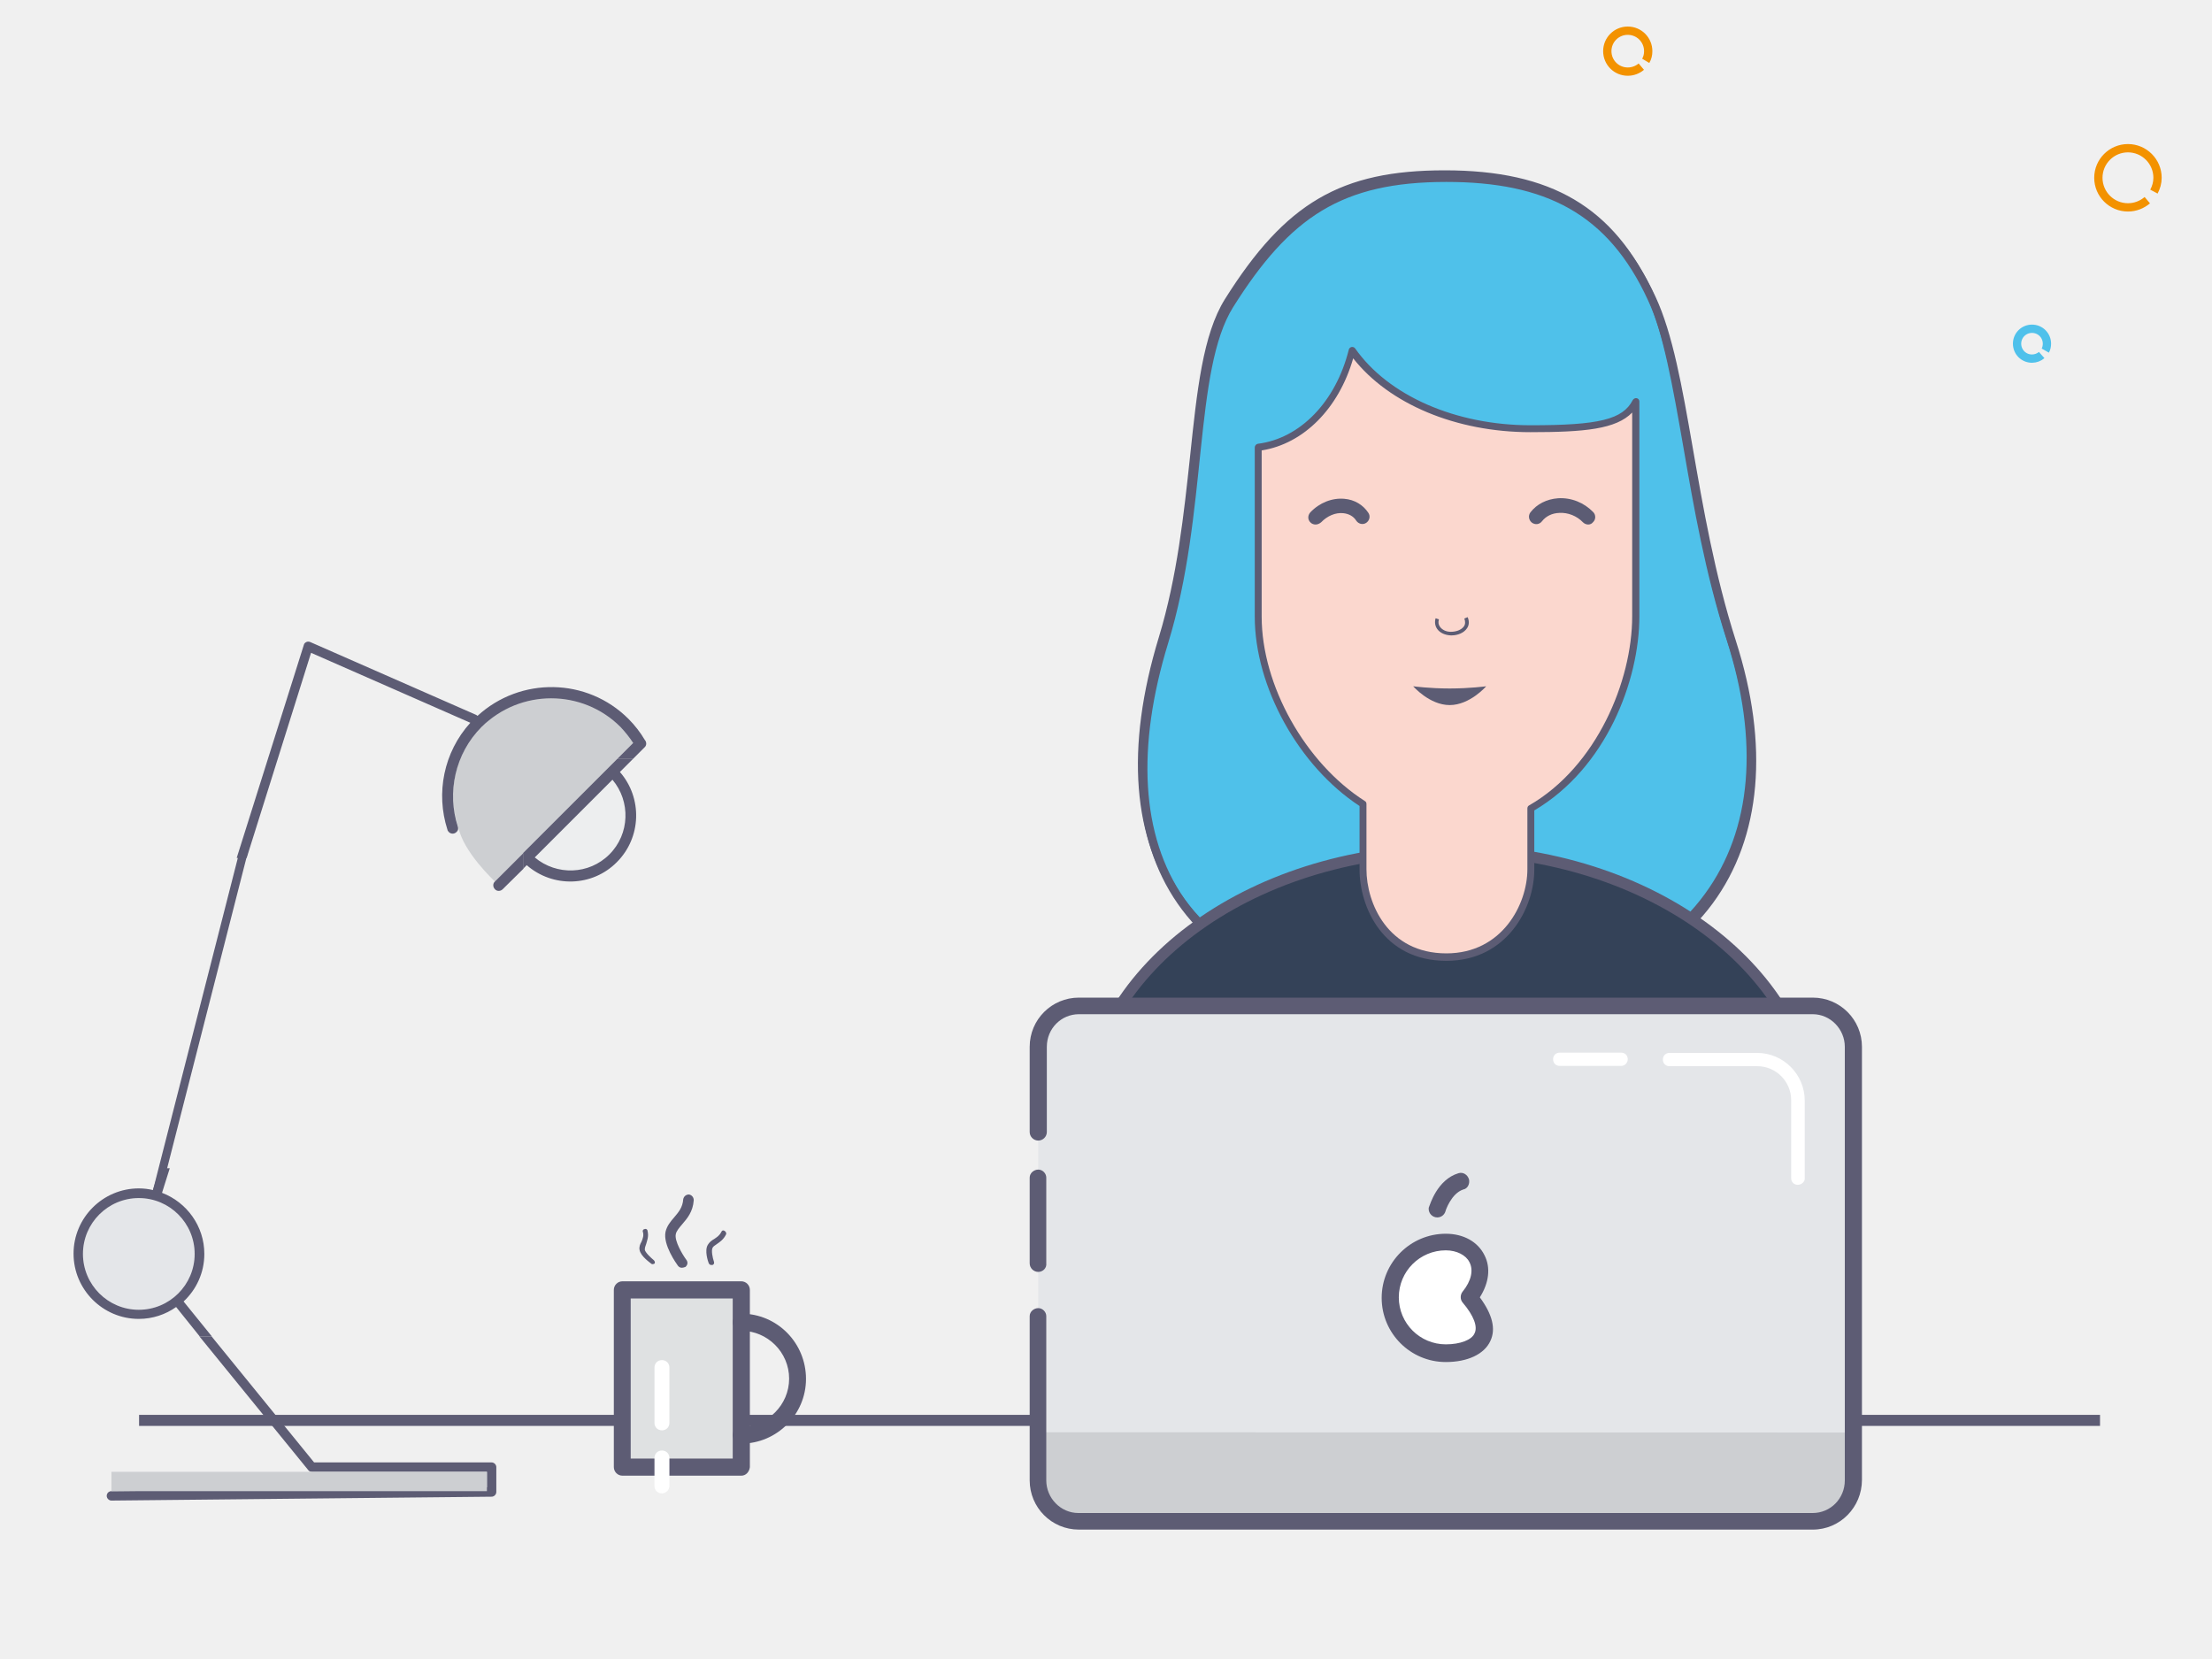
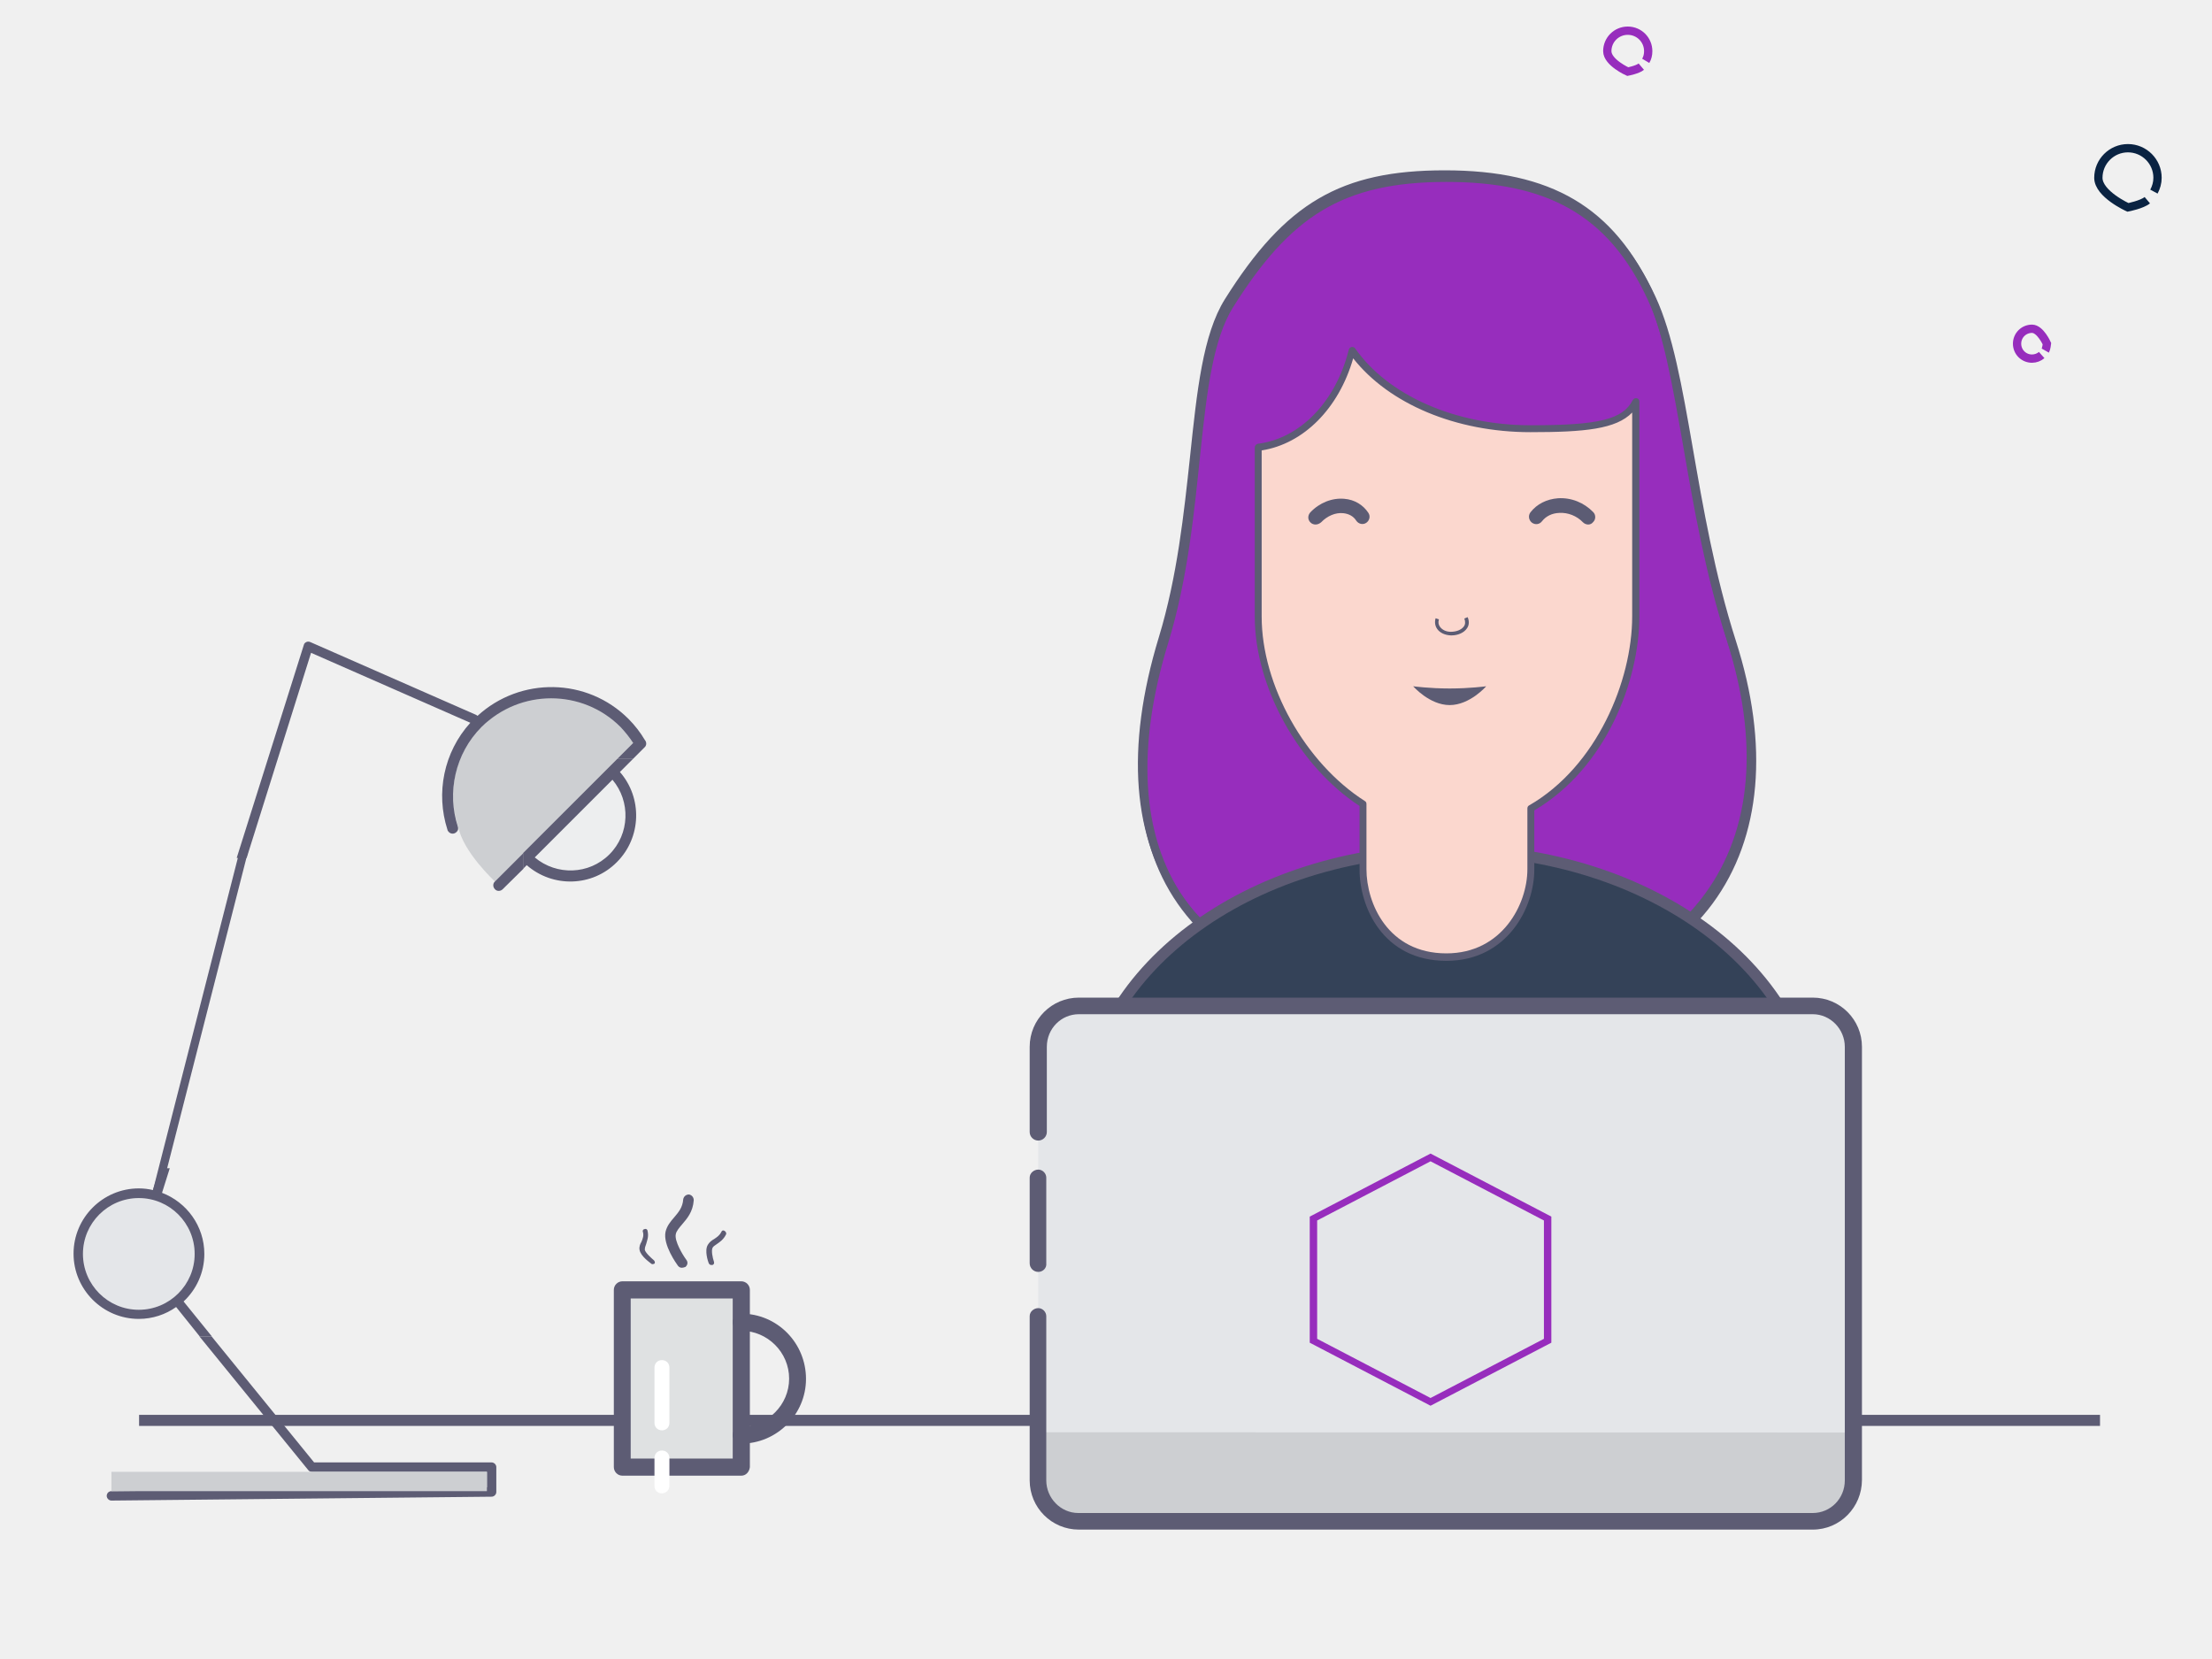
- <svg xmlns="http://www.w3.org/2000/svg" version="1.1" id="Calque_1" x="0px" y="0px" viewBox="0 0 800 600" style="enable-background:new 0 0 800 600;" xml:space="preserve">
-   <style type="text/css">
- 	.st0{fill:none;stroke:#5D5C74;stroke-width:4;stroke-miterlimit:10;}
- 	.st1{fill:#4FC1EA;stroke:#5D5C74;stroke-width:3;stroke-miterlimit:10;}
- 	.st2{fill:#5C5C74;}
- 	.st3{fill:#344258;stroke:#5D5C74;stroke-width:4;stroke-miterlimit:10;}
- 	.st4{fill:#FBD7CE;}
- 	.st5{fill:#E4E6E9;}
- 	.st6{fill:#CDCFD2;}
- 	.st7{fill:#5D5C74;}
- 	.st8{fill:#FFFFFF;}
- 	.st9{fill:#DFE1E2;}
- 	.st10{fill:#EDEEEF;}
- 	.st11{fill:none;stroke:#5D5C74;stroke-width:3;stroke-miterlimit:10;}
- 	.st12{fill:none;stroke:#F39200;stroke-width:3;stroke-miterlimit:10;}
- 	.st13{fill:none;stroke:#4FC1EB;stroke-width:3;stroke-miterlimit:10;}
- </style>
-   <g id="XMLID_2188_">
-     <line id="XMLID_7309_" class="st0" x1="50.3" y1="513.7" x2="759.5" y2="513.7" />
-     <path id="XMLID_7308_" class="st1" d="M626.4,232.3c23.9,74.6-11.4,131.2-103.2,131.2c-97,0-125.1-56.4-102.2-131.2   c14.5-47.2,9-98.5,23.7-122c20.8-33.1,40.1-46,78.4-46c36.1,0,59.5,11.5,74.3,43.7C609.6,134.2,610.9,183.9,626.4,232.3z" />
-     <path id="XMLID_7305_" class="st2" d="M522.5,363.4c-45.8,0-78-12.2-95.9-36.4c-17.1-23.2-19.7-56.5-7.5-96.5   c6.7-22,9.1-45,11.3-65.4c2.5-23.7,4.6-44.1,12.6-56.9c21.9-34.9,42-46.6,79.5-46.6c38.6,0,61.1,13.3,75.5,44.5   c6.2,13.5,9.6,32.8,13.4,55.2c3.7,21.4,7.9,45.6,15.5,69.3c12.1,37.8,9.3,70.5-8.2,94.4C600.4,350.1,567.1,363.4,522.5,363.4z    M522.5,64.1c-36.5,0-56,11.5-77.4,45.4c-7.7,12.3-9.8,32.4-12.2,55.8c-2.1,20.5-4.6,43.7-11.4,65.9c-12,39.1-9.5,71.7,7.1,94.2   c17.3,23.5,48.9,35.3,93.8,35.3c43.8,0,76.3-12.9,94.2-37.4c17-23.2,19.7-55.1,7.8-92.1c-7.7-23.9-11.9-48.2-15.6-69.6   c-3.9-22.2-7.2-41.3-13.2-54.5C581.8,77,559.9,64.1,522.5,64.1z" />
-     <path id="XMLID_7304_" class="st3" d="M392,406.9c0-54.9,59.2-99.5,132.2-99.5s132.2,44.5,132.2,99.5" />
-     <path id="XMLID_7303_" class="st4" d="M553.8,156c-28.4,0-52.9-11.6-64.6-28.4c-4.7,18.9-18,33-34,35c0,17.7,0,45.8,0,61.2   c0,23.6,14.8,53,37.9,67.8v23.6c0,13.2,8.3,31.7,30.2,31.7c21.3,0,30.6-18.5,30.6-31.7v-22c24.7-14.2,38-45,38-69.5   c0-23.6,0-77.2,0-77.2c0-0.2,0-0.3,0-0.5C587.8,154,577.9,156,553.8,156z" />
-     <path id="XMLID_7300_" class="st2" d="M523.1,347.5c-23.1,0-31.4-19.7-31.4-33v-23c-22-14.4-37.9-43.1-37.9-68.5v-61.2   c0-0.6,0.5-1.2,1.1-1.3c15.3-1.9,28.2-15.2,32.9-34c0.1-0.5,0.5-0.9,1-1c0.5-0.1,1,0.1,1.3,0.5c12,17.1,36.3,27.8,63.5,27.8   c24.7,0,33.3-2.1,36.9-9.1c0.3-0.5,0.9-0.8,1.4-0.7c0.6,0.1,1,0.6,1,1.2l0,0.5v77.2c0,23.1-11.9,54.8-38,70.2v21.2   C555,328.2,545.1,347.5,523.1,347.5z M456.3,162.9v60.1c0,24.8,15.7,52.9,37.3,66.7c0.4,0.2,0.6,0.6,0.6,1.1v23.6   c0,12.2,7.7,30.4,28.9,30.4c20.2,0,29.3-17.8,29.3-30.4v-22c0-0.5,0.2-0.9,0.6-1.1c24.5-14.1,37.3-45.1,37.3-68.4v-73.7   c-5.8,6-17.2,7.1-36.8,7.1c-26.9,0-51.1-10.2-64.1-26.7C484.2,147.7,471.5,160.5,456.3,162.9z" />
-     <g id="XMLID_7298_">
-       <path id="XMLID_7299_" class="st2" d="M537.5,248.2c0,0-5.9,6.8-13.2,6.8c-7.3,0-13.2-6.8-13.2-6.8s5.9,0.8,13.2,0.8    C531.6,249,537.5,248.2,537.5,248.2z" />
+ <svg xmlns="http://www.w3.org/2000/svg" id="ecKjJWC3yH81" viewBox="0 0 800 600" shape-rendering="geometricPrecision" text-rendering="geometricPrecision">
+   <g>
+     <line x1="50.3" y1="513.7" x2="759.5" y2="513.7" fill="none" stroke="#5d5c74" stroke-width="4" stroke-miterlimit="10" />
+     <path d="M626.4,232.3c23.9,74.6-11.4,131.2-103.2,131.2-97,0-125.1-56.4-102.2-131.2c14.5-47.2,9-98.5,23.7-122c20.8-33.1,40.1-46,78.4-46c36.1,0,59.5,11.5,74.3,43.7c12.2,26.2,13.5,75.9,29,124.3Z" fill="#972dbd" stroke="#5d5c74" stroke-width="3" stroke-miterlimit="10" />
+     <path d="M522.5,363.4c-45.8,0-78-12.2-95.9-36.4-17.1-23.2-19.7-56.5-7.5-96.5c6.7-22,9.1-45,11.3-65.4c2.5-23.7,4.6-44.1,12.6-56.9c21.9-34.9,42-46.6,79.5-46.6c38.6,0,61.1,13.3,75.5,44.5c6.2,13.5,9.6,32.8,13.4,55.2c3.7,21.4,7.9,45.6,15.5,69.3c12.1,37.8,9.3,70.5-8.2,94.4-18.3,25.1-51.6,38.4-96.2,38.4Zm0-299.3c-36.5,0-56,11.5-77.4,45.4-7.7,12.3-9.8,32.4-12.2,55.8-2.1,20.5-4.6,43.7-11.4,65.9-12,39.1-9.5,71.7,7.1,94.2c17.3,23.5,48.9,35.3,93.8,35.3c43.8,0,76.3-12.9,94.2-37.4c17-23.2,19.7-55.1,7.8-92.1-7.7-23.9-11.9-48.2-15.6-69.6-3.9-22.2-7.2-41.3-13.2-54.5-13.8-30.1-35.7-43-73.1-43Z" fill="#5c5c74" />
+     <path d="M392,406.9c0-54.9,59.2-99.5,132.2-99.5s132.2,44.5,132.2,99.5" fill="#344258" stroke="#5d5c74" stroke-width="4" stroke-miterlimit="10" />
+     <path d="M553.8,156c-28.4,0-52.9-11.6-64.6-28.4-4.7,18.9-18,33-34,35c0,17.7,0,45.8,0,61.2c0,23.6,14.8,53,37.9,67.8v23.6c0,13.2,8.3,31.7,30.2,31.7c21.3,0,30.6-18.5,30.6-31.7v-22c24.7-14.2,38-45,38-69.5c0-23.6,0-77.2,0-77.2c0-.2,0-.3,0-.5-4.1,8-14,10-38.1,10Z" fill="#fbd7ce" />
+     <path d="M523.1,347.5c-23.1,0-31.4-19.7-31.4-33v-23c-22-14.4-37.9-43.1-37.9-68.5v-61.2c0-.6.5-1.2,1.1-1.3c15.3-1.9,28.2-15.2,32.9-34c.1-.5.5-.9,1-1s1,.1,1.3.5c12,17.1,36.3,27.8,63.5,27.8c24.7,0,33.3-2.1,36.9-9.1.3-.5.9-.8,1.4-.7.6.1,1,.6,1,1.2v.5v77.2c0,23.1-11.9,54.8-38,70.2v21.2c.1,13.9-9.8,33.2-31.8,33.2ZM456.3,162.9v60.1c0,24.8,15.7,52.9,37.3,66.7.4.2.6.6.6,1.1v23.6c0,12.2,7.7,30.4,28.9,30.4c20.2,0,29.3-17.8,29.3-30.4v-22c0-.5.2-.9.6-1.1c24.5-14.1,37.3-45.1,37.3-68.4v-73.7c-5.8,6-17.2,7.1-36.8,7.1-26.9,0-51.1-10.2-64.1-26.7-5.2,18.1-17.9,30.9-33.1,33.3Z" fill="#5c5c74" />
+     <g>
+       <path d="M537.5,248.2c0,0-5.9,6.8-13.2,6.8s-13.2-6.8-13.2-6.8s5.9.8,13.2.8s13.2-.8,13.2-.8Z" fill="#5c5c74" />
    </g>
-     <g id="XMLID_7296_">
-       <path id="XMLID_7297_" class="st2" d="M525,229.8c-0.1,0-0.2,0-0.3,0c-2.1-0.1-3.9-0.9-4.9-2.3c-0.8-1.1-1-2.5-0.6-3.9l1.2,0.4    c-0.3,1-0.2,1.9,0.4,2.7c0.8,1.1,2.2,1.8,3.9,1.8c2,0,3.8-0.7,4.7-1.9c0.6-0.8,0.6-1.8,0.2-2.9l1.2-0.5c0.8,1.9,0.3,3.3-0.3,4.1    C529.5,228.8,527.3,229.8,525,229.8z" />
+     <g>
+       <path d="M525,229.8c-.1,0-.2,0-.3,0-2.1-.1-3.9-.9-4.9-2.3-.8-1.1-1-2.5-.6-3.9l1.2.4c-.3,1-.2,1.9.4,2.7.8,1.1,2.2,1.8,3.9,1.8c2,0,3.8-.7,4.7-1.9.6-.8.6-1.8.2-2.9l1.2-.5c.8,1.9.3,3.3-.3,4.1-1,1.5-3.2,2.5-5.5,2.5Z" fill="#5c5c74" />
    </g>
-     <path id="XMLID_7295_" class="st5" d="M670.3,378.6v156.6c0,8.1-6.6,14.7-14.7,14.7H390.2c-8.1,0-14.7-6.6-14.7-14.7V378.4   c0-8.1,6.6-14.7,14.7-14.7h265.4C663.7,363.9,670.3,370.5,670.3,378.6" />
-     <path id="XMLID_7294_" class="st6" d="M670.3,518.1v17.2c0,8.1-6.6,14.7-14.7,14.7H390.2c-8.1,0-14.7-6.6-14.7-14.7v-17.3   L670.3,518.1z" />
-     <path id="XMLID_7293_" class="st7" d="M375.5,460c-1.7,0-3.1-1.4-3.1-3.1v-31c0-1.7,1.6-2.9,3.1-2.9c1.6,0,2.9,1.4,2.9,2.9v31   C378.6,458.6,377.2,460,375.5,460" />
-     <path id="XMLID_7292_" class="st7" d="M655.6,553.2H390.2c-9.9,0-17.8-8-17.8-17.8V476c0-1.7,1.6-2.9,3.1-2.9   c1.6,0,2.9,1.4,2.9,2.9v59.4c0,6.4,5.2,11.8,11.6,11.8h265.6c6.4,0,11.6-5.2,11.6-11.8V378.6c0-6.4-5.2-11.8-11.6-11.8H390.2   c-6.4,0-11.6,5.2-11.6,11.8v30.8c0,1.7-1.4,3.1-3.1,3.1c-1.7,0-3.1-1.4-3.1-3.1v-30.8c0-9.9,8-17.8,17.8-17.8h265.4   c9.9,0,17.8,8,17.8,17.8v156.6C673.4,545.1,665.5,553.2,655.6,553.2" />
-     <path id="XMLID_7288_" class="st8" d="M650.2,428.5c-1.4,0-2.4-1-2.4-2.4v-28.2c0-6.8-5.5-12.3-12.3-12.3h-31.7   c-1.4,0-2.4-1-2.4-2.4c0-1.4,1-2.4,2.4-2.4h31.7c9.5,0,17.2,7.8,17.2,17.2v28.2C652.8,427.3,651.6,428.5,650.2,428.5 M586.3,385.5   h-22.2c-1.4,0-2.4-1-2.4-2.4c0-1.4,1-2.4,2.4-2.4h22.2c1.4,0,2.4,1,2.4,2.4C588.7,384.3,587.7,385.5,586.3,385.5 M531.4,469.4   c11.6,13.9,2.8,20.1-8.3,20.1s-20.1-9-20.1-20.1c0-11.1,9-20.1,20.1-20.1S539.4,459.3,531.4,469.4" />
-     <path id="XMLID_7285_" class="st7" d="M522.9,452.2c-9.4,0-17,7.6-17,17c0,9.4,7.6,17,17,17c5.2,0,9.4-1.6,10.4-4   c1.2-2.4-0.3-6.4-4.3-11.1c-0.9-1-1-2.8,0-4c3.1-3.8,4-7.8,2.4-10.7C530.2,454,526.9,452.2,522.9,452.2 M522.9,492.6   c-12.8,0-23.2-10.4-23.2-23.2c0-12.8,10.4-23.2,23.2-23.2c6.4,0,11.6,2.9,14,7.8c2.3,4.5,1.6,10-1.7,15.2   c4.5,6.1,5.9,11.4,3.8,15.8C536.8,489.8,530.7,492.6,522.9,492.6" />
-     <path id="XMLID_7284_" class="st7" d="M519.8,440.3c-1.7,0-3.1-1.4-3.1-3.1c0-0.3,0-0.5,0.2-0.9c0.2-0.3,2.8-9.7,10.6-12   c1.6-0.5,3.3,0.5,3.8,2.3c0.3,1.6-0.5,3.3-2.1,3.6c-4.3,1.4-6.4,7.6-6.4,7.8C522.4,439.4,521.2,440.3,519.8,440.3" />
-     <path id="XMLID_7283_" class="st9" d="M225,530.6h43v-64.1h-43V530.6z" />
-     <path id="XMLID_7280_" class="st7" d="M228.1,527.5H265v-57.9h-36.9L228.1,527.5z M268.1,533.7h-43c-1.7,0-3.1-1.4-3.1-3.1v-64.1   c0-1.7,1.4-3.1,3.1-3.1h43c1.7,0,3.1,1.4,3.1,3.1v64.1C271,532.3,269.8,533.7,268.1,533.7z" />
-     <path id="XMLID_7275_" class="st7" d="M268.1,522.1c-1.7,0-3.1-1.4-3.1-3.1c0-1.7,1.4-3.1,3.1-3.1c9.5,0,17.3-7.8,17.3-17.3   c0-9.5-7.8-17.3-17.3-17.3c-1.7,0-3.1-1.4-3.1-3.1c0-1.7,1.4-3.1,3.1-3.1c13,0,23.4,10.6,23.4,23.6   C291.5,511.6,280.9,522.1,268.1,522.1 M246.6,458.5c-0.5,0-1-0.2-1.4-0.7c-0.5-0.7-5.5-7.6-4.5-12.3c0.5-2.1,1.7-3.6,3.1-5.2   c1.6-1.9,3.1-3.6,3.3-6.6c0.2-1,1-1.7,2.1-1.7c1,0.2,1.7,1,1.7,2.1c-0.3,4.2-2.4,6.6-4.2,8.7c-1,1.2-2.1,2.4-2.3,3.6   c-0.5,2.4,2.4,7.3,3.8,9.2c0.7,0.9,0.5,1.9-0.3,2.6C247.3,458.4,247,458.5,246.6,458.5 M236,457.2c-0.2,0-0.3,0-0.5-0.2   c-0.3-0.3-3.8-2.6-4.2-5c-0.2-1,0.2-2.1,0.7-2.9c0.5-1.2,0.9-2.3,0.5-3.6c-0.2-0.5,0.2-1,0.7-1c0.5-0.2,1,0.2,1,0.7   c0.5,2.1-0.2,3.5-0.5,4.7c-0.3,0.7-0.5,1.4-0.5,2.1c0.2,1,2.1,2.8,3.3,3.8c0.3,0.3,0.5,0.9,0.2,1.2   C236.6,457,236.4,457.2,236,457.2 M257.2,457.5c-0.3,0-0.7-0.2-0.9-0.7c-0.2-0.5-1.6-4.5-0.3-6.6c0.5-0.9,1.4-1.6,2.3-2.1   c1-0.7,1.9-1.2,2.6-2.6c0.2-0.5,0.7-0.7,1.2-0.3c0.3,0.2,0.7,0.7,0.5,1.2c-0.9,1.9-2.3,2.8-3.3,3.5c-0.7,0.5-1.4,0.9-1.6,1.4   c-0.5,1,0,3.5,0.5,5c0.2,0.5,0,1-0.5,1.2H257.2" />
-     <path id="XMLID_7271_" class="st8" d="M239.4,517.3c-1.5,0-2.7-1.1-2.7-2.7v-20c0-1.5,1.1-2.7,2.7-2.7c1.5,0,2.7,1.1,2.7,2.7v20   C242.1,516.2,240.9,517.3,239.4,517.3C239.4,517.5,239.4,517.5,239.4,517.3 M239.4,540.1c-1.5,0-2.7-1.1-2.7-2.7v-10.1   c0-1.5,1.1-2.7,2.7-2.7c1.5,0,2.7,1.1,2.7,2.7v10.1C242.1,538.8,240.9,540.1,239.4,540.1" />
-     <path id="XMLID_7270_" class="st6" d="M229.1,268.6L179,318.8c0,0-11.6-10.7-13.3-19.9c0,0-8.3-21.2,10.6-37.9c0,0,11-13,34.1-7.4   C210.4,253.6,223,257.8,229.1,268.6z" />
-     <path id="XMLID_7269_" class="st7" d="M109.9,233.2c0.1-0.5,0.5-0.8,0.9-1c0.4-0.2,0.9-0.2,1.4,0l59.9,26.3   c0.2,0.1,0.4,0.2,0.6,0.4c15.5-14.2,39.6-13.9,54.6,1.1c2.3,2.3,4.3,4.9,5.9,7.6l0,0c0.7,0.8,0.7,2-0.1,2.7l-4.2,4.2h-5.7l5.8-5.8   c-1.3-2-2.9-4-4.6-5.8c-13.8-13.8-36.3-13.8-50.2,0c-9.7,9.7-12.6,23.8-8.6,36.1c0,0,0,0,0,0c0.2,0.7,0.1,1.4-0.5,1.9   c-0.8,0.8-2,0.8-2.8,0c-0.1-0.1-0.2-0.3-0.3-0.4c0,0-0.1,0-0.1-0.1c0,0,0-0.1,0-0.1c0-0.1-0.1-0.2-0.1-0.3   c-4.2-13.1-1.4-27.9,8.3-38.6l-57.6-25.3l-23.3,74.2h-3.6L109.9,233.2z" />
-     <path id="XMLID_7265_" class="st7" d="M112.8,532.3c-0.5,0-1-0.2-1.3-0.6l-39.4-48.4h4.4l37.1,45.6h64.2c0.9,0,1.7,0.8,1.7,1.7v9   c0,0.9-0.8,1.7-1.7,1.7l-137.5,1.4c0,0,0,0,0,0c-0.9,0-1.7-0.8-1.7-1.7c0-0.9,0.7-1.7,1.7-1.7l135.8-1.4v-5.6H112.8z" />
-     <path id="XMLID_7263_" class="st7" d="M181.8,321.6c-0.8,0.8-2.1,0.8-2.8,0c-0.8-0.8-0.8-2.1,0-2.8l10.3-10.3v5.7L181.8,321.6z" />
-     <path id="XMLID_7262_" class="st10" d="M220.4,308.9c-7.4,7.4-19.1,7.7-27,1.1l28-28C228.1,289.8,227.8,301.5,220.4,308.9z" />
-     <path id="XMLID_7256_" class="st7" d="M228.9,274.5h-5.7l-34,34v5.7l1.3-1.3c9.4,8.2,23.7,7.9,32.6-1.1c8.9-8.9,9.3-23.2,1.1-32.6   L228.9,274.5z M221.5,282c6.6,7.8,6.3,19.6-1.1,27c-7.4,7.4-19.1,7.7-27,1.1L221.5,282z" />
-     <path id="XMLID_7255_" class="st5" d="M50.2,473.7c-11.2,0-20.2-9.1-20.2-20.2c0-11.2,9.1-20.2,20.2-20.2   c11.2,0,20.2,9.1,20.2,20.2C70.4,464.7,61.3,473.7,50.2,473.7z" />
-     <path id="XMLID_7251_" class="st7" d="M72.2,483.3h4.4l-10.2-12.6c4.6-4.3,7.5-10.4,7.5-17.2c0-10.1-6.4-18.7-15.3-22.1l2.8-8.9   h-3.6l-2.5,7.9c-1.6-0.4-3.4-0.6-5.1-0.6c-13,0-23.6,10.6-23.6,23.6c0,13,10.6,23.6,23.6,23.6c5,0,9.7-1.6,13.5-4.3L72.2,483.3z    M50.2,473.7c-11.2,0-20.2-9.1-20.2-20.2c0-11.2,9.1-20.2,20.2-20.2c11.2,0,20.2,9.1,20.2,20.2C70.4,464.7,61.3,473.7,50.2,473.7z" />
-     <rect id="XMLID_7247_" x="40.3" y="532.3" class="st6" width="135.8" height="7" />
-     <line id="XMLID_7245_" class="st11" x1="56.4" y1="432.3" x2="88.2" y2="307.8" />
-     <g id="XMLID_7240_">
-       <path id="XMLID_7243_" class="st2" d="M475.8,189.7c-0.6,0-1.3-0.2-1.8-0.7c-1.1-1-1.1-2.6-0.1-3.7c3.3-3.5,7.9-5.3,12.3-4.9    c3.7,0.3,6.8,2.2,8.7,5.1c0.8,1.2,0.4,2.8-0.8,3.6c-1.2,0.8-2.8,0.4-3.6-0.8c-1-1.6-2.7-2.5-4.7-2.7c-2.8-0.3-5.8,1-8,3.3    C477.2,189.4,476.5,189.7,475.8,189.7z" />
+     <path d="M670.3,378.6v156.6c0,8.1-6.6,14.7-14.7,14.7h-265.4c-8.1,0-14.7-6.6-14.7-14.7v-156.8c0-8.1,6.6-14.7,14.7-14.7h265.4c8.1.2,14.7,6.8,14.7,14.9" fill="#e4e6e9" />
+     <path d="M670.3,518.1v17.2c0,8.1-6.6,14.7-14.7,14.7h-265.4c-8.1,0-14.7-6.6-14.7-14.7v-17.3l294.8.1Z" fill="#cdcfd2" />
+     <path d="M375.5,460c-1.7,0-3.1-1.4-3.1-3.1v-31c0-1.7,1.6-2.9,3.1-2.9c1.6,0,2.9,1.4,2.9,2.9v31c.2,1.7-1.2,3.1-2.9,3.1" fill="#5d5c74" />
+     <path d="M655.6,553.2h-265.4c-9.9,0-17.8-8-17.8-17.8v-59.4c0-1.7,1.6-2.9,3.1-2.9c1.6,0,2.9,1.4,2.9,2.9v59.4c0,6.4,5.2,11.8,11.6,11.8h265.6c6.4,0,11.6-5.2,11.6-11.8v-156.8c0-6.4-5.2-11.8-11.6-11.8h-265.4c-6.4,0-11.6,5.2-11.6,11.8v30.8c0,1.7-1.4,3.1-3.1,3.1s-3.1-1.4-3.1-3.1v-30.8c0-9.9,8-17.8,17.8-17.8h265.4c9.9,0,17.8,8,17.8,17.8v156.6c0,9.9-7.9,18-17.8,18" fill="#5d5c74" />
+     <path d="M225,530.6h43v-64.1h-43v64.1Z" fill="#dfe1e2" />
+     <path d="M228.1,527.5h36.9v-57.9h-36.9v57.9Zm40,6.2h-43c-1.7,0-3.1-1.4-3.1-3.1v-64.1c0-1.7,1.4-3.1,3.1-3.1h43c1.7,0,3.1,1.4,3.1,3.1v64.1c-.2,1.7-1.4,3.1-3.1,3.1Z" fill="#5d5c74" />
+     <path d="M268.1,522.1c-1.7,0-3.1-1.4-3.1-3.1s1.4-3.1,3.1-3.1c9.5,0,17.3-7.8,17.3-17.3s-7.8-17.3-17.3-17.3c-1.7,0-3.1-1.4-3.1-3.1s1.4-3.1,3.1-3.1c13,0,23.4,10.6,23.4,23.6c0,12.9-10.6,23.4-23.4,23.4m-21.5-63.6c-.5,0-1-.2-1.4-.7-.5-.7-5.5-7.6-4.5-12.3.5-2.1,1.7-3.6,3.1-5.2c1.6-1.9,3.1-3.6,3.3-6.6.2-1,1-1.7,2.1-1.7c1,.2,1.7,1,1.7,2.1-.3,4.2-2.4,6.6-4.2,8.7-1,1.2-2.1,2.4-2.3,3.6-.5,2.4,2.4,7.3,3.8,9.2.7.9.5,1.9-.3,2.6-.6.2-.9.3-1.3.3M236,457.2c-.2,0-.3,0-.5-.2-.3-.3-3.8-2.6-4.2-5-.2-1,.2-2.1.7-2.9.5-1.2.9-2.3.5-3.6-.2-.5.2-1,.7-1c.5-.2,1,.2,1,.7.5,2.1-.2,3.5-.5,4.7-.3.7-.5,1.4-.5,2.1.2,1,2.1,2.8,3.3,3.8.3.3.5.9.2,1.2-.1,0-.3.2-.7.2m21.2.3c-.3,0-.7-.2-.9-.7s-1.6-4.5-.3-6.6c.5-.9,1.4-1.6,2.3-2.1c1-.7,1.9-1.2,2.6-2.6.2-.5.7-.7,1.2-.3.3.2.7.7.5,1.2-.9,1.9-2.3,2.8-3.3,3.5-.7.5-1.4.9-1.6,1.4-.5,1,0,3.5.5,5c.2.5,0,1-.5,1.2h-.5" fill="#5d5c74" />
+     <path d="M239.4,517.3c-1.5,0-2.7-1.1-2.7-2.7v-20c0-1.5,1.1-2.7,2.7-2.7c1.5,0,2.7,1.1,2.7,2.7v20c0,1.6-1.2,2.7-2.7,2.7c0,.2,0,.2,0,0m0,22.8c-1.5,0-2.7-1.1-2.7-2.7v-10.1c0-1.5,1.1-2.7,2.7-2.7c1.5,0,2.7,1.1,2.7,2.7v10.1c0,1.4-1.2,2.7-2.7,2.7" fill="#fff" />
+     <path d="M229.1,268.6L179,318.8c0,0-11.6-10.7-13.3-19.9c0,0-8.3-21.2,10.6-37.9c0,0,11-13,34.1-7.4c0,0,12.6,4.2,18.7,15Z" fill="#cdcfd2" />
+     <path d="M109.9,233.2c.1-.5.5-.8.9-1s.9-.2,1.4,0l59.9,26.3c.2.1.4.2.6.4c15.5-14.2,39.6-13.9,54.6,1.1c2.3,2.3,4.3,4.9,5.9,7.6v0c.7.8.7,2-.1,2.7l-4.2,4.2h-5.7l5.8-5.8c-1.3-2-2.9-4-4.6-5.8-13.8-13.8-36.3-13.8-50.2,0-9.7,9.7-12.6,23.8-8.6,36.1c0,0,0,0,0,0c.2.7.1,1.4-.5,1.9-.8.8-2,.8-2.8,0-.1-.1-.2-.3-.3-.4c0,0-.1,0-.1-.1c0,0,0-.1,0-.1c0-.1-.1-.2-.1-.3-4.2-13.1-1.4-27.9,8.3-38.6l-57.6-25.3-23.3,74.2h-3.6l24.3-77.1Z" fill="#5d5c74" />
+     <path d="M112.8,532.3c-.5,0-1-.2-1.3-.6L72.1,483.3h4.4l37.1,45.6h64.2c.9,0,1.7.8,1.7,1.7v9c0,.9-.8,1.7-1.7,1.7L40.3,542.7c0,0,0,0,0,0-.9,0-1.7-.8-1.7-1.7s.7-1.7,1.7-1.7l135.8-1.4v-5.6h-63.3Z" fill="#5d5c74" />
+     <path d="M181.8,321.6c-.8.8-2.1.8-2.8,0-.8-.8-.8-2.1,0-2.8l10.3-10.3v5.7l-7.5,7.4Z" fill="#5d5c74" />
+     <path d="M220.4,308.9c-7.4,7.4-19.1,7.7-27,1.1l28-28c6.7,7.8,6.4,19.5-1,26.9Z" fill="#edeeef" />
+     <path d="M228.9,274.5h-5.7l-34,34v5.7l1.3-1.3c9.4,8.2,23.7,7.9,32.6-1.1c8.9-8.9,9.3-23.2,1.1-32.6l4.7-4.7Zm-7.4,7.5c6.6,7.8,6.3,19.6-1.1,27s-19.1,7.7-27,1.1L221.5,282Z" fill="#5d5c74" />
+     <path d="M50.2,473.7C39,473.7,30,464.6,30,453.5c0-11.2,9.1-20.2,20.2-20.2c11.2,0,20.2,9.1,20.2,20.2c0,11.2-9.1,20.2-20.2,20.2Z" fill="#e4e6e9" />
+     <path d="M72.2,483.3h4.4L66.4,470.7c4.6-4.3,7.5-10.4,7.5-17.2c0-10.1-6.4-18.7-15.3-22.1l2.8-8.9h-3.6l-2.5,7.9c-1.6-.4-3.4-.6-5.1-.6-13,0-23.6,10.6-23.6,23.6s10.6,23.6,23.6,23.6c5,0,9.7-1.6,13.5-4.3l8.5,10.6Zm-22-9.6C39,473.7,30,464.6,30,453.5c0-11.2,9.1-20.2,20.2-20.2c11.2,0,20.2,9.1,20.2,20.2c0,11.2-9.1,20.2-20.2,20.2Z" fill="#5d5c74" />
+     <rect width="135.8" height="7" rx="0" ry="0" transform="translate(40.3 532.3)" fill="#cdcfd2" />
+     <line x1="56.4" y1="432.3" x2="88.2" y2="307.8" fill="none" stroke="#5d5c74" stroke-width="3" stroke-miterlimit="10" />
+     <g>
+       <path d="M475.8,189.7c-.6,0-1.3-.2-1.8-.7-1.1-1-1.1-2.6-.1-3.7c3.3-3.5,7.9-5.3,12.3-4.9c3.7.3,6.8,2.2,8.7,5.1.8,1.2.4,2.8-.8,3.6s-2.8.4-3.6-.8c-1-1.6-2.7-2.5-4.7-2.7-2.8-.3-5.8,1-8,3.3-.6.5-1.3.8-2,.8Z" fill="#5c5c74" />
    </g>
-     <g id="XMLID_7234_">
-       <path id="XMLID_7235_" class="st2" d="M574.4,189.7c-0.7,0-1.4-0.3-1.9-0.8c-2.2-2.3-5.4-3.6-8.6-3.4c-2.6,0.1-4.8,1.2-6.2,3    c-0.9,1.2-2.5,1.4-3.7,0.5c-1.1-0.9-1.4-2.5-0.5-3.7c2.3-3,5.9-4.8,10-5.1c4.8-0.3,9.4,1.6,12.7,5c1,1,1,2.7-0.1,3.7    C575.7,189.4,575.1,189.7,574.4,189.7z" />
+     <g>
+       <path d="M574.4,189.7c-.7,0-1.4-.3-1.9-.8-2.2-2.3-5.4-3.6-8.6-3.4-2.6.1-4.8,1.2-6.2,3-.9,1.2-2.5,1.4-3.7.5-1.1-.9-1.4-2.5-.5-3.7c2.3-3,5.9-4.8,10-5.1c4.8-.3,9.4,1.6,12.7,5c1,1,1,2.7-.1,3.7-.4.5-1,.8-1.7.8Z" fill="#5c5c74" />
    </g>
-     <path id="XMLID_7233_" class="st12" d="M593.6,24.1c-1.3,1.1-3,1.8-4.9,1.8c-4.1,0-7.4-3.3-7.4-7.4s3.3-7.4,7.4-7.4   s7.4,3.3,7.4,7.4c0,1.3-0.3,2.5-0.9,3.5" />
-     <path id="XMLID_7231_" class="st13" d="M927.6,36c-1.2,1-2.8,1.7-4.5,1.7c-3.8,0-6.9-3.1-6.9-6.9s3.1-6.9,6.9-6.9   c3.8,0,6.9,3.1,6.9,6.9c0,1.2-0.3,2.3-0.8,3.2" />
-     <path id="XMLID_7227_" class="st13" d="M723.9-25.7c-2.8,2.4-6.5,3.9-10.5,3.9c-8.9,0-16.1-7.2-16.1-16.1S704.5-54,713.4-54   c8.9,0,16.1,7.2,16.1,16.1c0,2.7-0.7,5.3-1.9,7.6" />
-     <path id="XMLID_7226_" class="st13" d="M738.4,128.4c-0.9,0.8-2.2,1.3-3.5,1.3c-3,0-5.4-2.4-5.4-5.4s2.4-5.4,5.4-5.4   c3,0,5.4,2.4,5.4,5.4c0,0.9-0.2,1.8-0.6,2.5" />
-     <path id="XMLID_7222_" class="st12" d="M776.6,72.4c-1.9,1.6-4.3,2.6-7,2.6c-5.9,0-10.7-4.8-10.7-10.7s4.8-10.7,10.7-10.7   c5.9,0,10.7,4.8,10.7,10.7c0,1.8-0.5,3.5-1.3,5" />
-     <path id="XMLID_7218_" class="st12" d="M422.9-49.9c-0.9,0.8-2.2,1.3-3.5,1.3c-3,0-5.4-2.4-5.4-5.4s2.4-5.4,5.4-5.4   c3,0,5.4,2.4,5.4,5.4c0,0.9-0.2,1.8-0.6,2.5" />
-     <path id="XMLID_7196_" class="st12" d="M893.7,176.5c-0.9,0.8-2.2,1.3-3.5,1.3c-3,0-5.4-2.4-5.4-5.4s2.4-5.4,5.4-5.4   s5.4,2.4,5.4,5.4c0,0.9-0.2,1.8-0.6,2.5" />
+     <path d="M593.6,24.1c-1.3,1.1-4.9,1.8-4.9,1.8s-7.4-3.3-7.4-7.4s3.3-7.4,7.4-7.4s7.4,3.3,7.4,7.4c0,1.3-.3,2.5-.9,3.5" fill="none" stroke="#972dbd" stroke-width="3" stroke-miterlimit="10" />
+     <path d="M927.6,36c-1.2,1-2.8,1.7-4.5,1.7-3.8,0-6.9-3.1-6.9-6.9s3.1-6.9,6.9-6.9s6.9,3.1,6.9,6.9c0,1.2-.3,2.3-.8,3.2" fill="none" stroke="#4fc1eb" stroke-width="3" stroke-miterlimit="10" />
+     <path d="M723.9,-25.7c-2.8,2.4-6.5,3.9-10.5,3.9-8.9,0-16.1-7.2-16.1-16.1s7.2-16.1,16.1-16.1s16.1,7.2,16.1,16.1c0,2.7-.7,5.3-1.9,7.6" fill="none" stroke="#4fc1eb" stroke-width="3" stroke-miterlimit="10" />
+     <path d="M738.4,128.4c-.9.8-2.2,1.3-3.5,1.3-3,0-5.4-2.4-5.4-5.4s2.4-5.4,5.4-5.4s5.4,5.4,5.4,5.4-.2,1.8-.6,2.5" fill="none" stroke="#972dbd" stroke-width="3" stroke-miterlimit="10" />
+     <path d="M776.6,72.4c-1.9,1.6-7,2.6-7,2.6s-10.7-4.8-10.7-10.7s4.8-10.7,10.7-10.7s10.7,4.8,10.7,10.7c0,1.8-.5,3.5-1.3,5" fill="none" stroke="#0a2342" stroke-width="3" stroke-miterlimit="10" />
+     <path d="M422.9,-49.9c-.9.8-2.2,1.3-3.5,1.3-3,0-5.4-2.4-5.4-5.4s2.4-5.4,5.4-5.4s5.4,2.4,5.4,5.4c0,.9-.2,1.8-.6,2.5" fill="none" stroke="#f39200" stroke-width="3" stroke-miterlimit="10" />
+     <path d="M893.7,176.5c-.9.8-2.2,1.3-3.5,1.3-3,0-5.4-2.4-5.4-5.4s2.4-5.4,5.4-5.4s5.4,2.4,5.4,5.4c0,.9-.2,1.8-.6,2.5" fill="none" stroke="#f39200" stroke-width="3" stroke-miterlimit="10" />
  </g>
+   <polygon points="0,-54.7 47.372,-27.35 47.372,27.35 0,54.7 -47.372,27.35 -47.372,-27.35 0,-54.7" transform="matrix(.893966 0 0 0.808044 517.3749 462.8028)" fill="none" fill-rule="evenodd" stroke="#972dbd" stroke-width="3" />
</svg>
